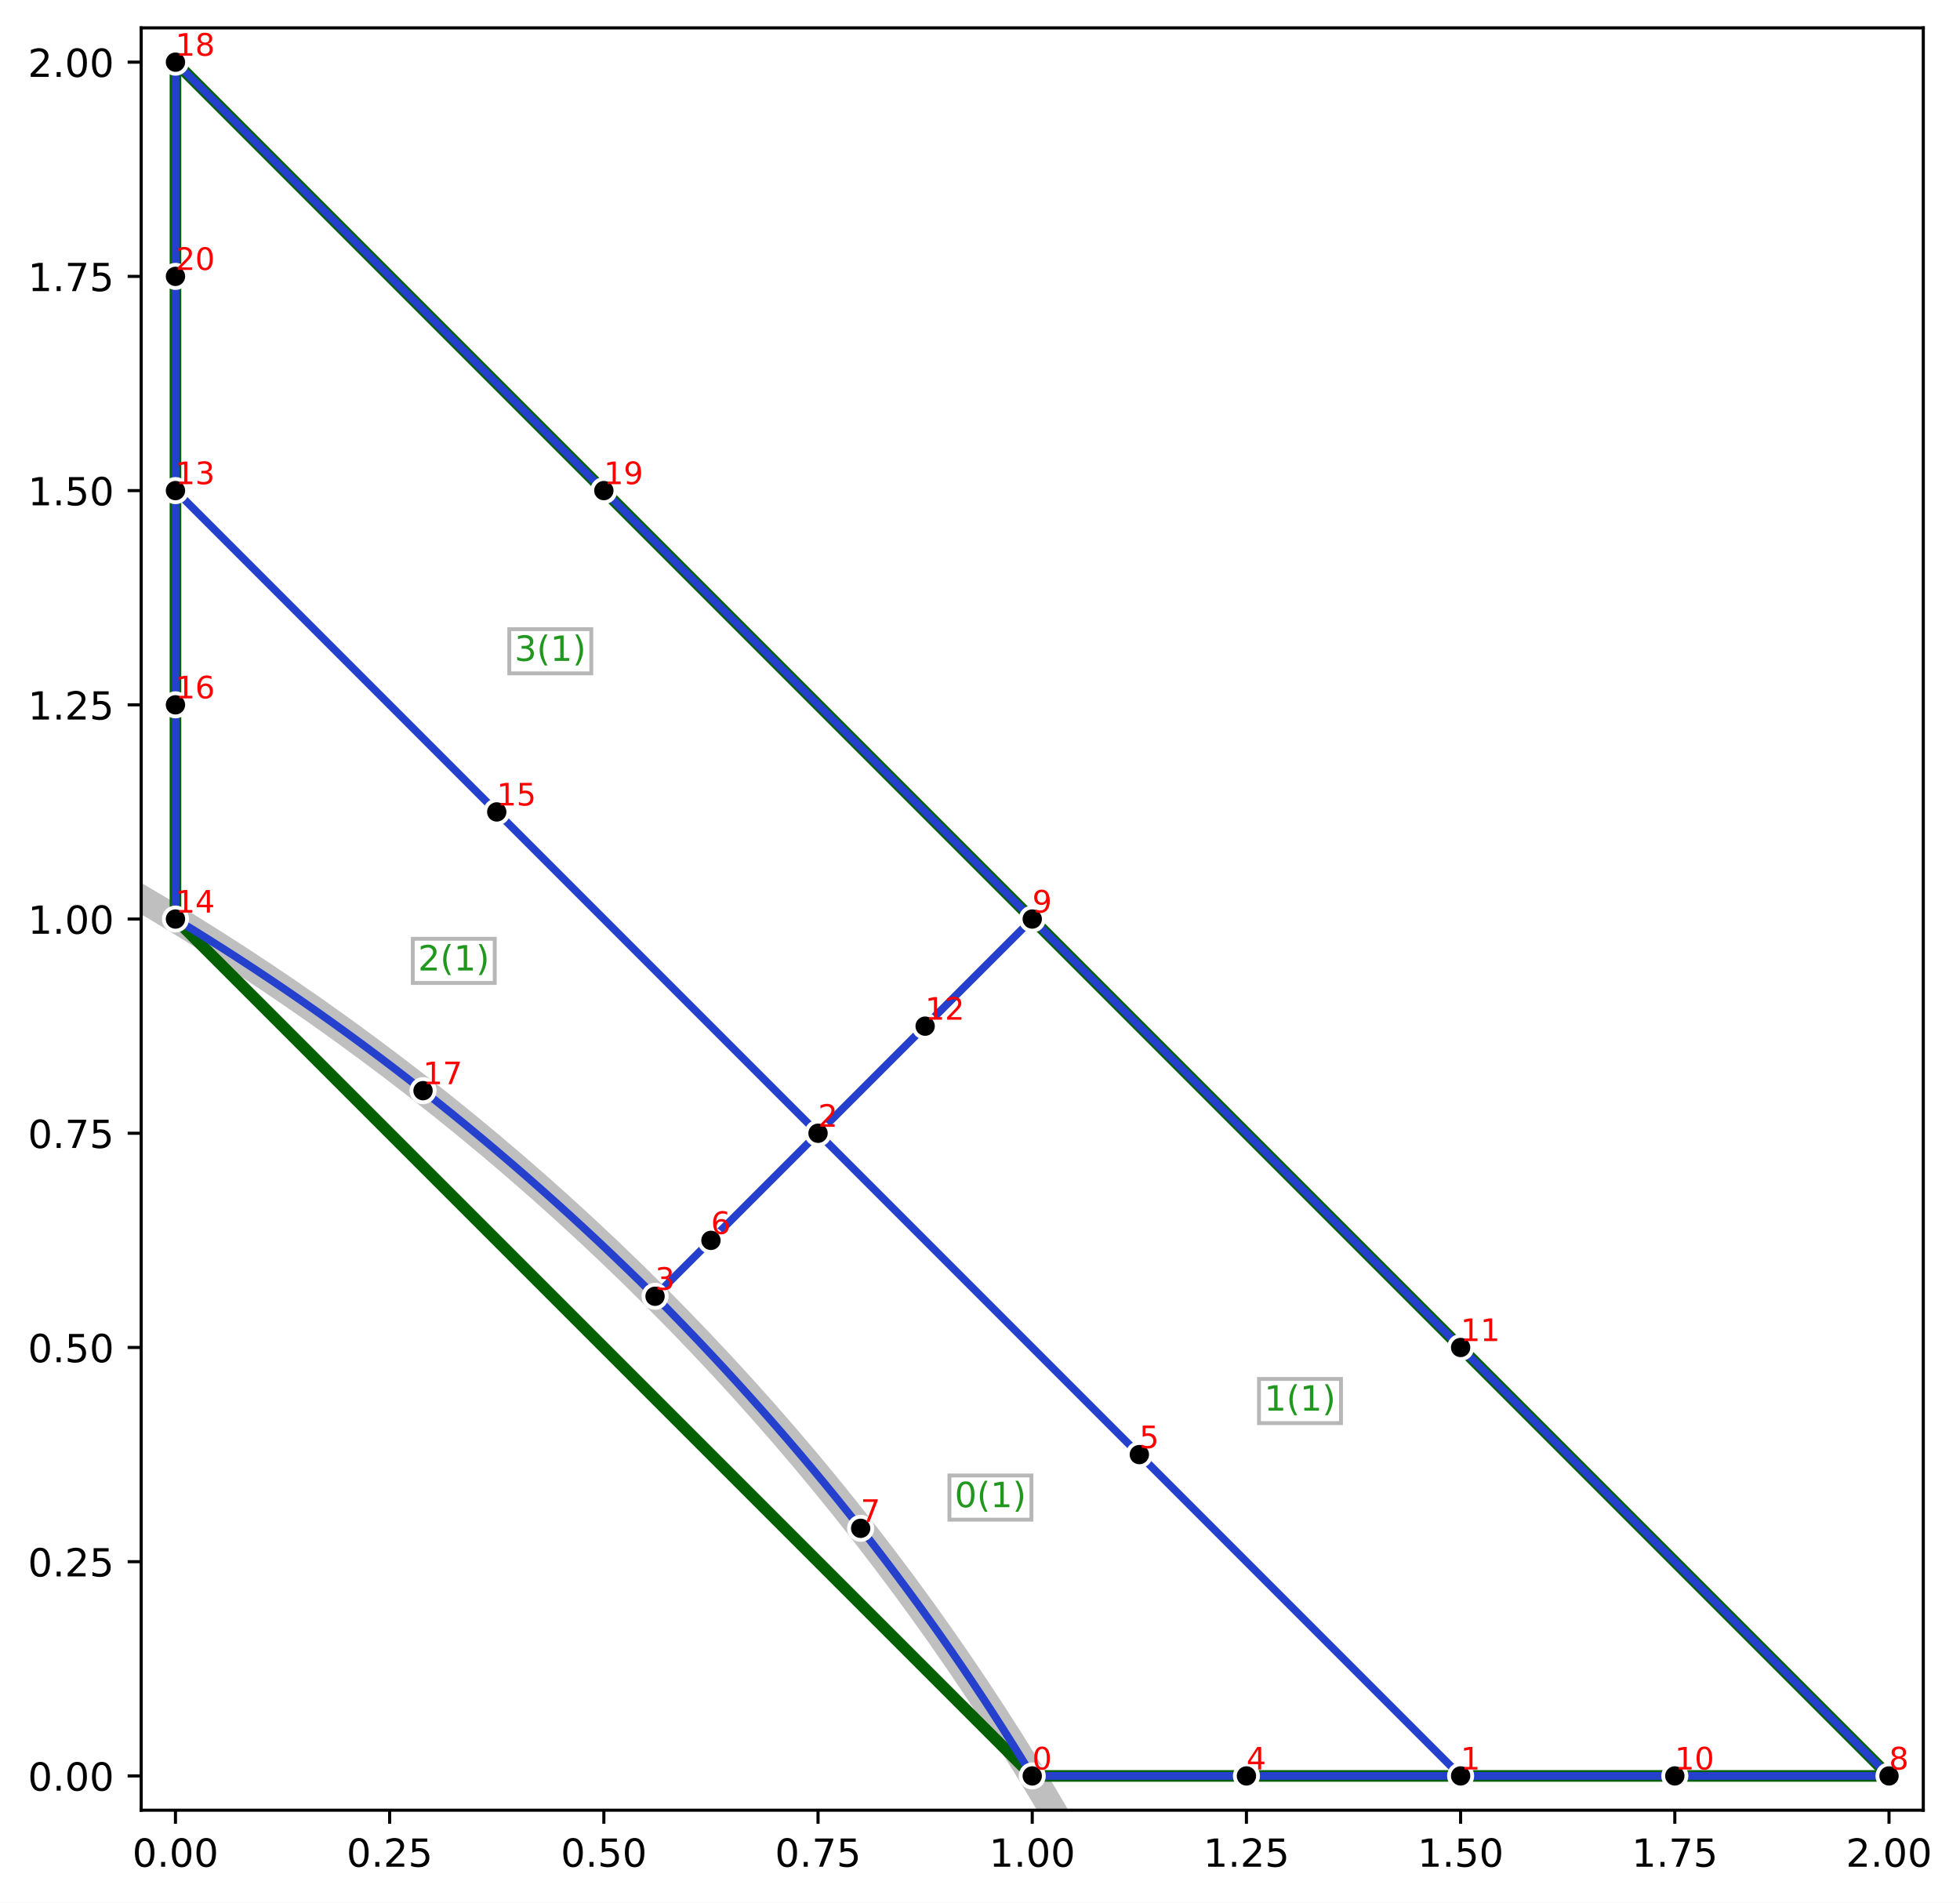
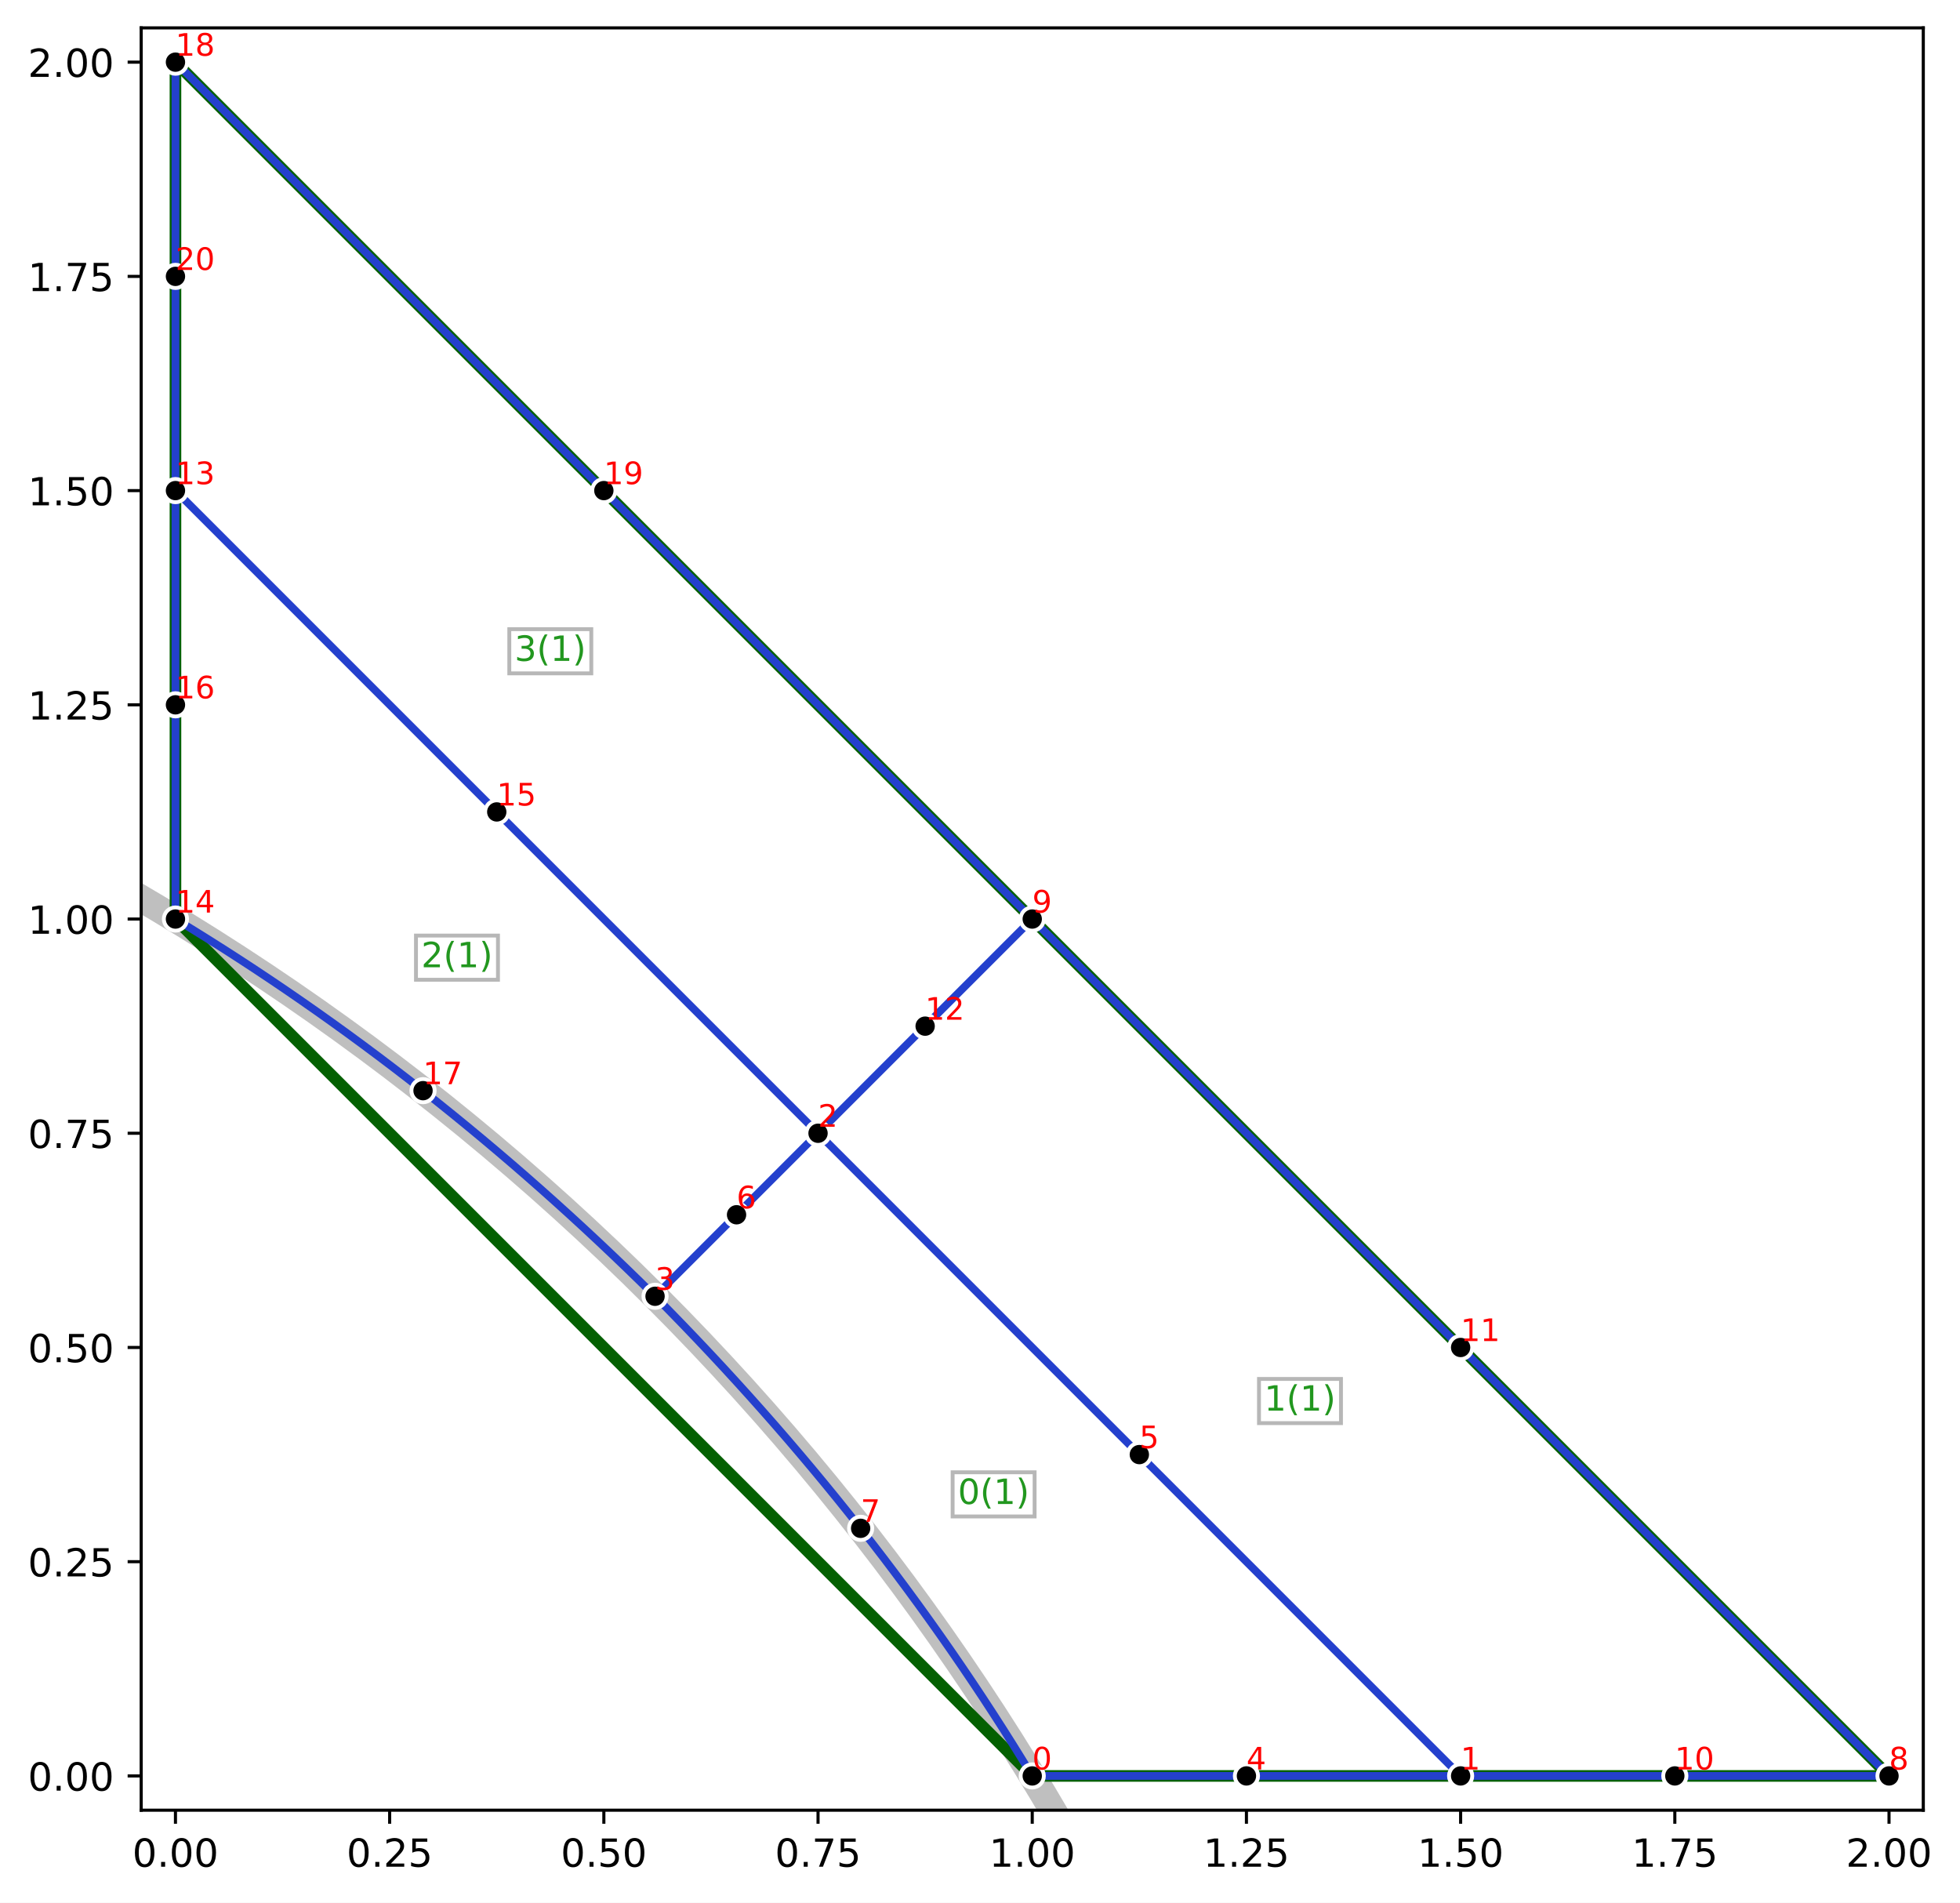
<svg xmlns="http://www.w3.org/2000/svg" xmlns:xlink="http://www.w3.org/1999/xlink" width="506.221pt" height="491.352pt" viewBox="0 0 506.221 491.352" version="1.1">
  <defs>
    <style type="text/css">*{stroke-linejoin: round; stroke-linecap: butt}</style>
  </defs>
  <g id="figure_1">
    <g id="patch_1">
      <path d="M 0 491.352  L 506.221 491.352  L 506.221 0  L 0 0  z " style="fill: #ffffff" />
    </g>
    <g id="axes_1">
      <g id="patch_2">
        <path d="M 36.466 467.474  L 496.74 467.474  L 496.74 7.2  L 36.466 7.2  z " style="fill: #ffffff" />
      </g>
      <g id="patch_3">
-         <path d="M -300.232 1468.028  C -124.175 1468.028 44.695 1398.08 169.186 1273.589  C 293.677 1149.098 363.625 980.228 363.625 804.172  C 363.625 628.115 293.677 459.245 169.186 334.754  C 44.695 210.263 -124.175 140.315 -300.232 140.315  C -476.289 140.315 -645.159 210.263 -769.65 334.754  C -894.141 459.245 -964.089 628.115 -964.089 804.172  C -964.089 980.228 -894.141 1149.098 -769.65 1273.589  C -645.159 1398.08 -476.289 1468.028 -300.232 1468.028  " clip-path="url(#p5e5a267e3d)" style="fill: none; stroke: #bfbfbf; stroke-width: 7; stroke-linejoin: miter" />
+         <path d="M -300.232 1468.028  C -124.175 1468.028 44.695 1398.08 169.186 1273.589  C 293.677 1149.098 363.625 980.228 363.625 804.172  C 363.625 628.115 293.677 459.245 169.186 334.754  C 44.695 210.263 -124.175 140.315 -300.232 140.315  C -476.289 140.315 -645.159 210.263 -769.65 334.754  C -894.141 459.245 -964.089 628.115 -964.089 804.172  C -964.089 980.228 -894.141 1149.098 -769.65 1273.589  C -645.159 1398.08 -476.289 1468.028 -300.232 1468.028  " clip-path="url(#pf71c25c0a1)" style="fill: none; stroke: #bfbfbf; stroke-width: 7; stroke-linejoin: miter" />
      </g>
      <g id="patch_4">
-         <path d="M 487.888 458.623  L 465.76 458.623  L 443.631 458.623  L 421.503 458.623  L 399.374 458.623  L 377.245 458.623  L 355.117 458.623  L 332.988 458.623  L 310.86 458.623  L 288.731 458.623  L 266.603 458.623  " clip-path="url(#p5e5a267e3d)" style="fill: none; stroke: #046002; stroke-width: 3; stroke-linejoin: miter" />
+         <path d="M 487.888 458.623  L 465.76 458.623  L 443.631 458.623  L 421.503 458.623  L 399.374 458.623  L 377.245 458.623  L 355.117 458.623  L 332.988 458.623  L 310.86 458.623  L 288.731 458.623  L 266.603 458.623  " clip-path="url(#pf71c25c0a1)" style="fill: none; stroke: #046002; stroke-width: 3; stroke-linejoin: miter" />
      </g>
      <g id="patch_5">
-         <path d="M 45.317 16.051  L 89.574 60.309  L 133.831 104.566  L 178.088 148.823  L 222.345 193.08  L 266.603 237.337  L 310.86 281.594  L 355.117 325.851  L 399.374 370.108  L 443.631 414.365  L 487.888 458.623  " clip-path="url(#p5e5a267e3d)" style="fill: none; stroke: #046002; stroke-width: 3; stroke-linejoin: miter" />
+         <path d="M 45.317 16.051  L 89.574 60.309  L 133.831 104.566  L 178.088 148.823  L 222.345 193.08  L 266.603 237.337  L 310.86 281.594  L 355.117 325.851  L 399.374 370.108  L 443.631 414.365  L 487.888 458.623  " clip-path="url(#pf71c25c0a1)" style="fill: none; stroke: #046002; stroke-width: 3; stroke-linejoin: miter" />
      </g>
      <g id="patch_6">
-         <path d="M 45.317 237.337  L 45.317 215.208  L 45.317 193.08  L 45.317 170.951  L 45.317 148.823  L 45.317 126.694  L 45.317 104.566  L 45.317 82.437  L 45.317 60.309  L 45.317 38.18  L 45.317 16.051  " clip-path="url(#p5e5a267e3d)" style="fill: none; stroke: #046002; stroke-width: 3; stroke-linejoin: miter" />
+         <path d="M 45.317 237.337  L 45.317 215.208  L 45.317 193.08  L 45.317 170.951  L 45.317 148.823  L 45.317 126.694  L 45.317 104.566  L 45.317 82.437  L 45.317 60.309  L 45.317 38.18  L 45.317 16.051  " clip-path="url(#pf71c25c0a1)" style="fill: none; stroke: #046002; stroke-width: 3; stroke-linejoin: miter" />
      </g>
      <g id="patch_7">
-         <path d="M 266.603 458.623  L 244.474 436.494  L 222.345 414.365  L 200.217 392.237  L 178.088 370.108  L 155.96 347.98  L 133.831 325.851  L 111.703 303.723  L 89.574 281.594  L 67.446 259.466  L 45.317 237.337  " clip-path="url(#p5e5a267e3d)" style="fill: none; stroke: #046002; stroke-width: 3; stroke-linejoin: miter" />
+         <path d="M 266.603 458.623  L 244.474 436.494  L 222.345 414.365  L 200.217 392.237  L 178.088 370.108  L 155.96 347.98  L 133.831 325.851  L 111.703 303.723  L 89.574 281.594  L 67.446 259.466  L 45.317 237.337  " clip-path="url(#pf71c25c0a1)" style="fill: none; stroke: #046002; stroke-width: 3; stroke-linejoin: miter" />
      </g>
      <g id="patch_8">
-         <path d="M 266.603 458.623  Q 226.671 392.67 169.186 334.754  M 169.186 334.754  Q 177.008 326.932 211.281 292.658  M 266.603 237.337  Q 377.245 347.98 487.888 458.623  M 45.317 126.694  Q 128.299 209.676 211.281 292.658  M 45.317 237.337  Q 45.317 182.016 45.317 126.694  M 45.317 16.051  Q 155.96 126.694 266.603 237.337  M 487.888 458.623  Q 432.567 458.623 377.245 458.623  M 169.186 334.754  Q 111.269 277.268 45.317 237.337  M 211.281 292.658  Q 294.263 375.64 377.245 458.623  M 377.245 458.623  Q 321.924 458.623 266.603 458.623  M 211.281 292.658  Q 238.942 264.998 266.603 237.337  M 45.317 126.694  Q 45.317 71.373 45.317 16.051  " style="fill: none; stroke: #2440cd; stroke-width: 2; stroke-linejoin: miter" />
+         <path d="M 45.317 237.337  Q 45.317 182.016 45.317 126.694  M 377.245 458.623  Q 321.924 458.623 266.603 458.623  M 211.281 292.658  Q 294.263 375.64 377.245 458.623  M 266.603 237.337  Q 377.245 347.98 487.888 458.623  M 169.186 334.754  Q 111.269 277.268 45.317 237.337  M 45.317 126.694  Q 128.299 209.676 211.281 292.658  M 45.317 126.694  Q 45.317 71.373 45.317 16.051  M 211.281 292.658  Q 238.942 264.998 266.603 237.337  M 266.603 458.623  Q 226.671 392.67 169.186 334.754  M 487.888 458.623  Q 432.567 458.623 377.245 458.623  M 45.317 16.051  Q 155.96 126.694 266.603 237.337  M 169.186 334.754  Q 190.233 313.706 211.281 292.658  " style="fill: none; stroke: #2440cd; stroke-width: 2; stroke-linejoin: miter" />
      </g>
      <g id="matplotlib.axis_1">
        <g id="xtick_1">
          <g id="line2d_1">
            <defs>
-               <path id="mf4f2eb4479" d="M 0 0  L 0 3.5  " style="stroke: #000000; stroke-width: 0.8" />
+               <path id="m4291595e7f" d="M 0 0  L 0 3.5  " style="stroke: #000000; stroke-width: 0.8" />
            </defs>
            <g>
-               <use xlink:href="#mf4f2eb4479" x="45.317" y="467.474" style="stroke: #000000; stroke-width: 0.8" />
+               <use xlink:href="#m4291595e7f" x="45.317" y="467.474" style="stroke: #000000; stroke-width: 0.8" />
            </g>
          </g>
          <g id="text_1">
            <g transform="translate(34.18424 482.0724)scale(0.1 -0.1)">
              <defs>
                <path id="DejaVuSans-30" d="M 2034 4250  Q 1547 4250 1301 3770  Q 1056 3291 1056 2328  Q 1056 1369 1301 889  Q 1547 409 2034 409  Q 2525 409 2770 889  Q 3016 1369 3016 2328  Q 3016 3291 2770 3770  Q 2525 4250 2034 4250  z M 2034 4750  Q 2819 4750 3233 4129  Q 3647 3509 3647 2328  Q 3647 1150 3233 529  Q 2819 -91 2034 -91  Q 1250 -91 836 529  Q 422 1150 422 2328  Q 422 3509 836 4129  Q 1250 4750 2034 4750  z " transform="scale(0.015625)" />
                <path id="DejaVuSans-2e" d="M 684 794  L 1344 794  L 1344 0  L 684 0  L 684 794  z " transform="scale(0.015625)" />
              </defs>
              <use xlink:href="#DejaVuSans-30" />
              <use xlink:href="#DejaVuSans-2e" x="63.623" />
              <use xlink:href="#DejaVuSans-30" x="95.41" />
              <use xlink:href="#DejaVuSans-30" x="159.033" />
            </g>
          </g>
        </g>
        <g id="xtick_2">
          <g id="line2d_2">
            <g>
-               <use xlink:href="#mf4f2eb4479" x="100.638" y="467.474" style="stroke: #000000; stroke-width: 0.8" />
+               <use xlink:href="#m4291595e7f" x="100.638" y="467.474" style="stroke: #000000; stroke-width: 0.8" />
            </g>
          </g>
          <g id="text_2">
            <g transform="translate(89.50563 482.0724)scale(0.1 -0.1)">
              <defs>
                <path id="DejaVuSans-32" d="M 1228 531  L 3431 531  L 3431 0  L 469 0  L 469 531  Q 828 903 1448 1529  Q 2069 2156 2228 2338  Q 2531 2678 2651 2914  Q 2772 3150 2772 3378  Q 2772 3750 2511 3984  Q 2250 4219 1831 4219  Q 1534 4219 1204 4116  Q 875 4013 500 3803  L 500 4441  Q 881 4594 1212 4672  Q 1544 4750 1819 4750  Q 2544 4750 2975 4387  Q 3406 4025 3406 3419  Q 3406 3131 3298 2873  Q 3191 2616 2906 2266  Q 2828 2175 2409 1742  Q 1991 1309 1228 531  z " transform="scale(0.015625)" />
                <path id="DejaVuSans-35" d="M 691 4666  L 3169 4666  L 3169 4134  L 1269 4134  L 1269 2991  Q 1406 3038 1543 3061  Q 1681 3084 1819 3084  Q 2600 3084 3056 2656  Q 3513 2228 3513 1497  Q 3513 744 3044 326  Q 2575 -91 1722 -91  Q 1428 -91 1123 -41  Q 819 9 494 109  L 494 744  Q 775 591 1075 516  Q 1375 441 1709 441  Q 2250 441 2565 725  Q 2881 1009 2881 1497  Q 2881 1984 2565 2268  Q 2250 2553 1709 2553  Q 1456 2553 1204 2497  Q 953 2441 691 2322  L 691 4666  z " transform="scale(0.015625)" />
              </defs>
              <use xlink:href="#DejaVuSans-30" />
              <use xlink:href="#DejaVuSans-2e" x="63.623" />
              <use xlink:href="#DejaVuSans-32" x="95.41" />
              <use xlink:href="#DejaVuSans-35" x="159.033" />
            </g>
          </g>
        </g>
        <g id="xtick_3">
          <g id="line2d_3">
            <g>
-               <use xlink:href="#mf4f2eb4479" x="155.96" y="467.474" style="stroke: #000000; stroke-width: 0.8" />
+               <use xlink:href="#m4291595e7f" x="155.96" y="467.474" style="stroke: #000000; stroke-width: 0.8" />
            </g>
          </g>
          <g id="text_3">
            <g transform="translate(144.827 482.0724)scale(0.1 -0.1)">
              <use xlink:href="#DejaVuSans-30" />
              <use xlink:href="#DejaVuSans-2e" x="63.623" />
              <use xlink:href="#DejaVuSans-35" x="95.41" />
              <use xlink:href="#DejaVuSans-30" x="159.033" />
            </g>
          </g>
        </g>
        <g id="xtick_4">
          <g id="line2d_4">
            <g>
-               <use xlink:href="#mf4f2eb4479" x="211.281" y="467.474" style="stroke: #000000; stroke-width: 0.8" />
+               <use xlink:href="#m4291595e7f" x="211.281" y="467.474" style="stroke: #000000; stroke-width: 0.8" />
            </g>
          </g>
          <g id="text_4">
            <g transform="translate(200.1484 482.0724)scale(0.1 -0.1)">
              <defs>
                <path id="DejaVuSans-37" d="M 525 4666  L 3525 4666  L 3525 4397  L 1831 0  L 1172 0  L 2766 4134  L 525 4134  L 525 4666  z " transform="scale(0.015625)" />
              </defs>
              <use xlink:href="#DejaVuSans-30" />
              <use xlink:href="#DejaVuSans-2e" x="63.623" />
              <use xlink:href="#DejaVuSans-37" x="95.41" />
              <use xlink:href="#DejaVuSans-35" x="159.033" />
            </g>
          </g>
        </g>
        <g id="xtick_5">
          <g id="line2d_5">
            <g>
-               <use xlink:href="#mf4f2eb4479" x="266.603" y="467.474" style="stroke: #000000; stroke-width: 0.8" />
+               <use xlink:href="#m4291595e7f" x="266.603" y="467.474" style="stroke: #000000; stroke-width: 0.8" />
            </g>
          </g>
          <g id="text_5">
            <g transform="translate(255.4698 482.0724)scale(0.1 -0.1)">
              <defs>
                <path id="DejaVuSans-31" d="M 794 531  L 1825 531  L 1825 4091  L 703 3866  L 703 4441  L 1819 4666  L 2450 4666  L 2450 531  L 3481 531  L 3481 0  L 794 0  L 794 531  z " transform="scale(0.015625)" />
              </defs>
              <use xlink:href="#DejaVuSans-31" />
              <use xlink:href="#DejaVuSans-2e" x="63.623" />
              <use xlink:href="#DejaVuSans-30" x="95.41" />
              <use xlink:href="#DejaVuSans-30" x="159.033" />
            </g>
          </g>
        </g>
        <g id="xtick_6">
          <g id="line2d_6">
            <g>
-               <use xlink:href="#mf4f2eb4479" x="321.924" y="467.474" style="stroke: #000000; stroke-width: 0.8" />
+               <use xlink:href="#m4291595e7f" x="321.924" y="467.474" style="stroke: #000000; stroke-width: 0.8" />
            </g>
          </g>
          <g id="text_6">
            <g transform="translate(310.7912 482.0724)scale(0.1 -0.1)">
              <use xlink:href="#DejaVuSans-31" />
              <use xlink:href="#DejaVuSans-2e" x="63.623" />
              <use xlink:href="#DejaVuSans-32" x="95.41" />
              <use xlink:href="#DejaVuSans-35" x="159.033" />
            </g>
          </g>
        </g>
        <g id="xtick_7">
          <g id="line2d_7">
            <g>
-               <use xlink:href="#mf4f2eb4479" x="377.245" y="467.474" style="stroke: #000000; stroke-width: 0.8" />
+               <use xlink:href="#m4291595e7f" x="377.245" y="467.474" style="stroke: #000000; stroke-width: 0.8" />
            </g>
          </g>
          <g id="text_7">
            <g transform="translate(366.1126 482.0724)scale(0.1 -0.1)">
              <use xlink:href="#DejaVuSans-31" />
              <use xlink:href="#DejaVuSans-2e" x="63.623" />
              <use xlink:href="#DejaVuSans-35" x="95.41" />
              <use xlink:href="#DejaVuSans-30" x="159.033" />
            </g>
          </g>
        </g>
        <g id="xtick_8">
          <g id="line2d_8">
            <g>
-               <use xlink:href="#mf4f2eb4479" x="432.567" y="467.474" style="stroke: #000000; stroke-width: 0.8" />
+               <use xlink:href="#m4291595e7f" x="432.567" y="467.474" style="stroke: #000000; stroke-width: 0.8" />
            </g>
          </g>
          <g id="text_8">
            <g transform="translate(421.434 482.0724)scale(0.1 -0.1)">
              <use xlink:href="#DejaVuSans-31" />
              <use xlink:href="#DejaVuSans-2e" x="63.623" />
              <use xlink:href="#DejaVuSans-37" x="95.41" />
              <use xlink:href="#DejaVuSans-35" x="159.033" />
            </g>
          </g>
        </g>
        <g id="xtick_9">
          <g id="line2d_9">
            <g>
-               <use xlink:href="#mf4f2eb4479" x="487.888" y="467.474" style="stroke: #000000; stroke-width: 0.8" />
+               <use xlink:href="#m4291595e7f" x="487.888" y="467.474" style="stroke: #000000; stroke-width: 0.8" />
            </g>
          </g>
          <g id="text_9">
            <g transform="translate(476.7554 482.0724)scale(0.1 -0.1)">
              <use xlink:href="#DejaVuSans-32" />
              <use xlink:href="#DejaVuSans-2e" x="63.623" />
              <use xlink:href="#DejaVuSans-30" x="95.41" />
              <use xlink:href="#DejaVuSans-30" x="159.033" />
            </g>
          </g>
        </g>
      </g>
      <g id="matplotlib.axis_2">
        <g id="ytick_1">
          <g id="line2d_10">
            <defs>
-               <path id="mb640abb890" d="M 0 0  L -3.5 0  " style="stroke: #000000; stroke-width: 0.8" />
+               <path id="mabf5a7295e" d="M 0 0  L -3.5 0  " style="stroke: #000000; stroke-width: 0.8" />
            </defs>
            <g>
-               <use xlink:href="#mb640abb890" x="36.466" y="458.623" style="stroke: #000000; stroke-width: 0.8" />
+               <use xlink:href="#mabf5a7295e" x="36.466" y="458.623" style="stroke: #000000; stroke-width: 0.8" />
            </g>
          </g>
          <g id="text_10">
            <g transform="translate(7.2 462.4218)scale(0.1 -0.1)">
              <use xlink:href="#DejaVuSans-30" />
              <use xlink:href="#DejaVuSans-2e" x="63.623" />
              <use xlink:href="#DejaVuSans-30" x="95.41" />
              <use xlink:href="#DejaVuSans-30" x="159.033" />
            </g>
          </g>
        </g>
        <g id="ytick_2">
          <g id="line2d_11">
            <g>
-               <use xlink:href="#mb640abb890" x="36.466" y="403.301" style="stroke: #000000; stroke-width: 0.8" />
+               <use xlink:href="#mabf5a7295e" x="36.466" y="403.301" style="stroke: #000000; stroke-width: 0.8" />
            </g>
          </g>
          <g id="text_11">
            <g transform="translate(7.2 407.1004)scale(0.1 -0.1)">
              <use xlink:href="#DejaVuSans-30" />
              <use xlink:href="#DejaVuSans-2e" x="63.623" />
              <use xlink:href="#DejaVuSans-32" x="95.41" />
              <use xlink:href="#DejaVuSans-35" x="159.033" />
            </g>
          </g>
        </g>
        <g id="ytick_3">
          <g id="line2d_12">
            <g>
-               <use xlink:href="#mb640abb890" x="36.466" y="347.98" style="stroke: #000000; stroke-width: 0.8" />
+               <use xlink:href="#mabf5a7295e" x="36.466" y="347.98" style="stroke: #000000; stroke-width: 0.8" />
            </g>
          </g>
          <g id="text_12">
            <g transform="translate(7.2 351.779)scale(0.1 -0.1)">
              <use xlink:href="#DejaVuSans-30" />
              <use xlink:href="#DejaVuSans-2e" x="63.623" />
              <use xlink:href="#DejaVuSans-35" x="95.41" />
              <use xlink:href="#DejaVuSans-30" x="159.033" />
            </g>
          </g>
        </g>
        <g id="ytick_4">
          <g id="line2d_13">
            <g>
-               <use xlink:href="#mb640abb890" x="36.466" y="292.658" style="stroke: #000000; stroke-width: 0.8" />
+               <use xlink:href="#mabf5a7295e" x="36.466" y="292.658" style="stroke: #000000; stroke-width: 0.8" />
            </g>
          </g>
          <g id="text_13">
            <g transform="translate(7.2 296.4576)scale(0.1 -0.1)">
              <use xlink:href="#DejaVuSans-30" />
              <use xlink:href="#DejaVuSans-2e" x="63.623" />
              <use xlink:href="#DejaVuSans-37" x="95.41" />
              <use xlink:href="#DejaVuSans-35" x="159.033" />
            </g>
          </g>
        </g>
        <g id="ytick_5">
          <g id="line2d_14">
            <g>
-               <use xlink:href="#mb640abb890" x="36.466" y="237.337" style="stroke: #000000; stroke-width: 0.8" />
+               <use xlink:href="#mabf5a7295e" x="36.466" y="237.337" style="stroke: #000000; stroke-width: 0.8" />
            </g>
          </g>
          <g id="text_14">
            <g transform="translate(7.2 241.1362)scale(0.1 -0.1)">
              <use xlink:href="#DejaVuSans-31" />
              <use xlink:href="#DejaVuSans-2e" x="63.623" />
              <use xlink:href="#DejaVuSans-30" x="95.41" />
              <use xlink:href="#DejaVuSans-30" x="159.033" />
            </g>
          </g>
        </g>
        <g id="ytick_6">
          <g id="line2d_15">
            <g>
-               <use xlink:href="#mb640abb890" x="36.466" y="182.016" style="stroke: #000000; stroke-width: 0.8" />
+               <use xlink:href="#mabf5a7295e" x="36.466" y="182.016" style="stroke: #000000; stroke-width: 0.8" />
            </g>
          </g>
          <g id="text_15">
            <g transform="translate(7.2 185.8148)scale(0.1 -0.1)">
              <use xlink:href="#DejaVuSans-31" />
              <use xlink:href="#DejaVuSans-2e" x="63.623" />
              <use xlink:href="#DejaVuSans-32" x="95.41" />
              <use xlink:href="#DejaVuSans-35" x="159.033" />
            </g>
          </g>
        </g>
        <g id="ytick_7">
          <g id="line2d_16">
            <g>
-               <use xlink:href="#mb640abb890" x="36.466" y="126.694" style="stroke: #000000; stroke-width: 0.8" />
+               <use xlink:href="#mabf5a7295e" x="36.466" y="126.694" style="stroke: #000000; stroke-width: 0.8" />
            </g>
          </g>
          <g id="text_16">
            <g transform="translate(7.2 130.4934)scale(0.1 -0.1)">
              <use xlink:href="#DejaVuSans-31" />
              <use xlink:href="#DejaVuSans-2e" x="63.623" />
              <use xlink:href="#DejaVuSans-35" x="95.41" />
              <use xlink:href="#DejaVuSans-30" x="159.033" />
            </g>
          </g>
        </g>
        <g id="ytick_8">
          <g id="line2d_17">
            <g>
-               <use xlink:href="#mb640abb890" x="36.466" y="71.373" style="stroke: #000000; stroke-width: 0.8" />
+               <use xlink:href="#mabf5a7295e" x="36.466" y="71.373" style="stroke: #000000; stroke-width: 0.8" />
            </g>
          </g>
          <g id="text_17">
            <g transform="translate(7.2 75.17203)scale(0.1 -0.1)">
              <use xlink:href="#DejaVuSans-31" />
              <use xlink:href="#DejaVuSans-2e" x="63.623" />
              <use xlink:href="#DejaVuSans-37" x="95.41" />
              <use xlink:href="#DejaVuSans-35" x="159.033" />
            </g>
          </g>
        </g>
        <g id="ytick_9">
          <g id="line2d_18">
            <g>
-               <use xlink:href="#mb640abb890" x="36.466" y="16.051" style="stroke: #000000; stroke-width: 0.8" />
+               <use xlink:href="#mabf5a7295e" x="36.466" y="16.051" style="stroke: #000000; stroke-width: 0.8" />
            </g>
          </g>
          <g id="text_18">
            <g transform="translate(7.2 19.85064)scale(0.1 -0.1)">
              <use xlink:href="#DejaVuSans-32" />
              <use xlink:href="#DejaVuSans-2e" x="63.623" />
              <use xlink:href="#DejaVuSans-30" x="95.41" />
              <use xlink:href="#DejaVuSans-30" x="159.033" />
            </g>
          </g>
        </g>
      </g>
      <g id="line2d_19">
        <defs>
-           <path id="m0927bcde8b" d="M 0 3  C 0.796 3 1.559 2.684 2.121 2.121  C 2.684 1.559 3 0.796 3 0  C 3 -0.796 2.684 -1.559 2.121 -2.121  C 1.559 -2.684 0.796 -3 0 -3  C -0.796 -3 -1.559 -2.684 -2.121 -2.121  C -2.684 -1.559 -3 -0.796 -3 0  C -3 0.796 -2.684 1.559 -2.121 2.121  C -1.559 2.684 -0.796 3 0 3  z " style="stroke: #ffffff" />
+           <path id="m4c1fac26c4" d="M 0 3  C 0.796 3 1.559 2.684 2.121 2.121  C 2.684 1.559 3 0.796 3 0  C 3 -0.796 2.684 -1.559 2.121 -2.121  C 1.559 -2.684 0.796 -3 0 -3  C -0.796 -3 -1.559 -2.684 -2.121 -2.121  C -2.684 -1.559 -3 -0.796 -3 0  C -3 0.796 -2.684 1.559 -2.121 2.121  C -1.559 2.684 -0.796 3 0 3  z " style="stroke: #ffffff" />
        </defs>
        <g>
-           <use xlink:href="#m0927bcde8b" x="266.603" y="458.623" style="stroke: #ffffff" />
-           <use xlink:href="#m0927bcde8b" x="377.245" y="458.623" style="stroke: #ffffff" />
-           <use xlink:href="#m0927bcde8b" x="211.281" y="292.658" style="stroke: #ffffff" />
-           <use xlink:href="#m0927bcde8b" x="169.186" y="334.754" style="stroke: #ffffff" />
-           <use xlink:href="#m0927bcde8b" x="321.924" y="458.623" style="stroke: #ffffff" />
-           <use xlink:href="#m0927bcde8b" x="294.263" y="375.64" style="stroke: #ffffff" />
-           <use xlink:href="#m0927bcde8b" x="183.621" y="320.319" style="stroke: #ffffff" />
-           <use xlink:href="#m0927bcde8b" x="222.283" y="394.679" style="stroke: #ffffff" />
-           <use xlink:href="#m0927bcde8b" x="487.888" y="458.623" style="stroke: #ffffff" />
-           <use xlink:href="#m0927bcde8b" x="266.603" y="237.337" style="stroke: #ffffff" />
-           <use xlink:href="#m0927bcde8b" x="432.567" y="458.623" style="stroke: #ffffff" />
-           <use xlink:href="#m0927bcde8b" x="377.245" y="347.98" style="stroke: #ffffff" />
-           <use xlink:href="#m0927bcde8b" x="238.942" y="264.998" style="stroke: #ffffff" />
-           <use xlink:href="#m0927bcde8b" x="45.317" y="126.694" style="stroke: #ffffff" />
-           <use xlink:href="#m0927bcde8b" x="45.317" y="237.337" style="stroke: #ffffff" />
-           <use xlink:href="#m0927bcde8b" x="128.299" y="209.676" style="stroke: #ffffff" />
-           <use xlink:href="#m0927bcde8b" x="45.317" y="182.016" style="stroke: #ffffff" />
-           <use xlink:href="#m0927bcde8b" x="109.26" y="281.657" style="stroke: #ffffff" />
-           <use xlink:href="#m0927bcde8b" x="45.317" y="16.051" style="stroke: #ffffff" />
-           <use xlink:href="#m0927bcde8b" x="155.96" y="126.694" style="stroke: #ffffff" />
-           <use xlink:href="#m0927bcde8b" x="45.317" y="71.373" style="stroke: #ffffff" />
+           <use xlink:href="#m4c1fac26c4" x="266.603" y="458.623" style="stroke: #ffffff" />
+           <use xlink:href="#m4c1fac26c4" x="377.245" y="458.623" style="stroke: #ffffff" />
+           <use xlink:href="#m4c1fac26c4" x="211.281" y="292.658" style="stroke: #ffffff" />
+           <use xlink:href="#m4c1fac26c4" x="169.186" y="334.754" style="stroke: #ffffff" />
+           <use xlink:href="#m4c1fac26c4" x="321.924" y="458.623" style="stroke: #ffffff" />
+           <use xlink:href="#m4c1fac26c4" x="294.263" y="375.64" style="stroke: #ffffff" />
+           <use xlink:href="#m4c1fac26c4" x="190.233" y="313.706" style="stroke: #ffffff" />
+           <use xlink:href="#m4c1fac26c4" x="222.283" y="394.679" style="stroke: #ffffff" />
+           <use xlink:href="#m4c1fac26c4" x="487.888" y="458.623" style="stroke: #ffffff" />
+           <use xlink:href="#m4c1fac26c4" x="266.603" y="237.337" style="stroke: #ffffff" />
+           <use xlink:href="#m4c1fac26c4" x="432.567" y="458.623" style="stroke: #ffffff" />
+           <use xlink:href="#m4c1fac26c4" x="377.245" y="347.98" style="stroke: #ffffff" />
+           <use xlink:href="#m4c1fac26c4" x="238.942" y="264.998" style="stroke: #ffffff" />
+           <use xlink:href="#m4c1fac26c4" x="45.317" y="126.694" style="stroke: #ffffff" />
+           <use xlink:href="#m4c1fac26c4" x="45.317" y="237.337" style="stroke: #ffffff" />
+           <use xlink:href="#m4c1fac26c4" x="128.299" y="209.676" style="stroke: #ffffff" />
+           <use xlink:href="#m4c1fac26c4" x="45.317" y="182.016" style="stroke: #ffffff" />
+           <use xlink:href="#m4c1fac26c4" x="109.26" y="281.657" style="stroke: #ffffff" />
+           <use xlink:href="#m4c1fac26c4" x="45.317" y="16.051" style="stroke: #ffffff" />
+           <use xlink:href="#m4c1fac26c4" x="155.96" y="126.694" style="stroke: #ffffff" />
+           <use xlink:href="#m4c1fac26c4" x="45.317" y="71.373" style="stroke: #ffffff" />
        </g>
      </g>
      <g id="patch_9">
        <path d="M 36.466 467.474  L 36.466 7.2  " style="fill: none; stroke: #000000; stroke-width: 0.8; stroke-linejoin: miter; stroke-linecap: square" />
      </g>
      <g id="patch_10">
        <path d="M 496.74 467.474  L 496.74 7.2  " style="fill: none; stroke: #000000; stroke-width: 0.8; stroke-linejoin: miter; stroke-linecap: square" />
      </g>
      <g id="patch_11">
        <path d="M 36.466 467.474  L 496.74 467.474  " style="fill: none; stroke: #000000; stroke-width: 0.8; stroke-linejoin: miter; stroke-linecap: square" />
      </g>
      <g id="patch_12">
        <path d="M 36.466 7.2  L 496.74 7.2  " style="fill: none; stroke: #000000; stroke-width: 0.8; stroke-linejoin: miter; stroke-linecap: square" />
      </g>
      <g id="text_19">
        <g id="patch_13">
-           <path d="M 245.213 392.445  L 266.388 392.445  L 266.388 381.035  L 245.213 381.035  z " style="fill: #ffffff; stroke: #b7b7b7; stroke-linejoin: miter" />
-         </g>
-         <g style="fill: #22971f" transform="translate(246.563 389.2233)scale(0.09 -0.09)">
+           <path d="M 246.04 391.618  L 267.215 391.618  L 267.215 380.208  L 246.04 380.208  z " style="fill: #ffffff; stroke: #b7b7b7; stroke-linejoin: miter" />
+         </g>
+         <g style="fill: #22971f" transform="translate(247.3896 388.3967)scale(0.09 -0.09)">
          <defs>
            <path id="DejaVuSans-28" d="M 1984 4856  Q 1566 4138 1362 3434  Q 1159 2731 1159 2009  Q 1159 1288 1364 580  Q 1569 -128 1984 -844  L 1484 -844  Q 1016 -109 783 600  Q 550 1309 550 2009  Q 550 2706 781 3412  Q 1013 4119 1484 4856  L 1984 4856  z " transform="scale(0.015625)" />
            <path id="DejaVuSans-29" d="M 513 4856  L 1013 4856  Q 1481 4119 1714 3412  Q 1947 2706 1947 2009  Q 1947 1309 1714 600  Q 1481 -109 1013 -844  L 513 -844  Q 928 -128 1133 580  Q 1338 1288 1338 2009  Q 1338 2731 1133 3434  Q 928 4138 513 4856  z " transform="scale(0.015625)" />
          </defs>
          <use xlink:href="#DejaVuSans-30" />
          <use xlink:href="#DejaVuSans-28" x="63.623" />
          <use xlink:href="#DejaVuSans-31" x="102.637" />
          <use xlink:href="#DejaVuSans-29" x="166.26" />
        </g>
      </g>
      <g id="text_20">
        <g id="patch_14">
          <path d="M 325.167 367.515  L 346.342 367.515  L 346.342 356.105  L 325.167 356.105  z " style="fill: #ffffff; stroke: #b7b7b7; stroke-linejoin: miter" />
        </g>
        <g style="fill: #22971f" transform="translate(326.5167 364.2936)scale(0.09 -0.09)">
          <use xlink:href="#DejaVuSans-31" />
          <use xlink:href="#DejaVuSans-28" x="63.623" />
          <use xlink:href="#DejaVuSans-31" x="102.637" />
          <use xlink:href="#DejaVuSans-29" x="166.26" />
        </g>
      </g>
      <g id="text_21">
        <g id="patch_15">
-           <path d="M 106.612 253.844  L 127.787 253.844  L 127.787 242.434  L 106.612 242.434  z " style="fill: #ffffff; stroke: #b7b7b7; stroke-linejoin: miter" />
-         </g>
-         <g style="fill: #22971f" transform="translate(107.9621 250.6224)scale(0.09 -0.09)">
+           <path d="M 107.439 253.017  L 128.614 253.017  L 128.614 241.607  L 107.439 241.607  z " style="fill: #ffffff; stroke: #b7b7b7; stroke-linejoin: miter" />
+         </g>
+         <g style="fill: #22971f" transform="translate(108.7887 249.7958)scale(0.09 -0.09)">
          <use xlink:href="#DejaVuSans-32" />
          <use xlink:href="#DejaVuSans-28" x="63.623" />
          <use xlink:href="#DejaVuSans-31" x="102.637" />
          <use xlink:href="#DejaVuSans-29" x="166.26" />
        </g>
      </g>
      <g id="text_22">
        <g id="patch_16">
          <path d="M 131.542 173.89  L 152.717 173.89  L 152.717 162.48  L 131.542 162.48  z " style="fill: #ffffff; stroke: #b7b7b7; stroke-linejoin: miter" />
        </g>
        <g style="fill: #22971f" transform="translate(132.8918 170.6687)scale(0.09 -0.09)">
          <defs>
            <path id="DejaVuSans-33" d="M 2597 2516  Q 3050 2419 3304 2112  Q 3559 1806 3559 1356  Q 3559 666 3084 287  Q 2609 -91 1734 -91  Q 1441 -91 1130 -33  Q 819 25 488 141  L 488 750  Q 750 597 1062 519  Q 1375 441 1716 441  Q 2309 441 2620 675  Q 2931 909 2931 1356  Q 2931 1769 2642 2001  Q 2353 2234 1838 2234  L 1294 2234  L 1294 2753  L 1863 2753  Q 2328 2753 2575 2939  Q 2822 3125 2822 3475  Q 2822 3834 2567 4026  Q 2313 4219 1838 4219  Q 1578 4219 1281 4162  Q 984 4106 628 3988  L 628 4550  Q 988 4650 1302 4700  Q 1616 4750 1894 4750  Q 2613 4750 3031 4423  Q 3450 4097 3450 3541  Q 3450 3153 3228 2886  Q 3006 2619 2597 2516  z " transform="scale(0.015625)" />
          </defs>
          <use xlink:href="#DejaVuSans-33" />
          <use xlink:href="#DejaVuSans-28" x="63.623" />
          <use xlink:href="#DejaVuSans-31" x="102.637" />
          <use xlink:href="#DejaVuSans-29" x="166.26" />
        </g>
      </g>
      <g id="text_23">
        <g style="fill: #ff0000" transform="translate(266.6026 456.9588)scale(0.08 -0.08)">
          <use xlink:href="#DejaVuSans-30" />
        </g>
      </g>
      <g id="text_24">
        <g style="fill: #ff0000" transform="translate(377.2454 456.9588)scale(0.08 -0.08)">
          <use xlink:href="#DejaVuSans-31" />
        </g>
      </g>
      <g id="text_25">
        <g style="fill: #ff0000" transform="translate(211.2812 290.9946)scale(0.08 -0.08)">
          <use xlink:href="#DejaVuSans-32" />
        </g>
      </g>
      <g id="text_26">
        <g style="fill: #ff0000" transform="translate(169.1855 333.0903)scale(0.08 -0.08)">
          <use xlink:href="#DejaVuSans-33" />
        </g>
      </g>
      <g id="text_27">
        <g style="fill: #ff0000" transform="translate(321.924 456.9588)scale(0.08 -0.08)">
          <defs>
            <path id="DejaVuSans-34" d="M 2419 4116  L 825 1625  L 2419 1625  L 2419 4116  z M 2253 4666  L 3047 4666  L 3047 1625  L 3713 1625  L 3713 1100  L 3047 1100  L 3047 0  L 2419 0  L 2419 1100  L 313 1100  L 313 1709  L 2253 4666  z " transform="scale(0.015625)" />
          </defs>
          <use xlink:href="#DejaVuSans-34" />
        </g>
      </g>
      <g id="text_28">
        <g style="fill: #ff0000" transform="translate(294.2633 373.9767)scale(0.08 -0.08)">
          <use xlink:href="#DejaVuSans-35" />
        </g>
      </g>
      <g id="text_29">
-         <g style="fill: #ff0000" transform="translate(183.6205 318.6553)scale(0.08 -0.08)">
+         <g style="fill: #ff0000" transform="translate(190.2334 312.0425)scale(0.08 -0.08)">
          <defs>
            <path id="DejaVuSans-36" d="M 2113 2584  Q 1688 2584 1439 2293  Q 1191 2003 1191 1497  Q 1191 994 1439 701  Q 1688 409 2113 409  Q 2538 409 2786 701  Q 3034 994 3034 1497  Q 3034 2003 2786 2293  Q 2538 2584 2113 2584  z M 3366 4563  L 3366 3988  Q 3128 4100 2886 4159  Q 2644 4219 2406 4219  Q 1781 4219 1451 3797  Q 1122 3375 1075 2522  Q 1259 2794 1537 2939  Q 1816 3084 2150 3084  Q 2853 3084 3261 2657  Q 3669 2231 3669 1497  Q 3669 778 3244 343  Q 2819 -91 2113 -91  Q 1303 -91 875 529  Q 447 1150 447 2328  Q 447 3434 972 4092  Q 1497 4750 2381 4750  Q 2619 4750 2861 4703  Q 3103 4656 3366 4563  z " transform="scale(0.015625)" />
          </defs>
          <use xlink:href="#DejaVuSans-36" />
        </g>
      </g>
      <g id="text_30">
        <g style="fill: #ff0000" transform="translate(222.2828 393.0156)scale(0.08 -0.08)">
          <use xlink:href="#DejaVuSans-37" />
        </g>
      </g>
      <g id="text_31">
        <g style="fill: #ff0000" transform="translate(487.8882 456.9588)scale(0.08 -0.08)">
          <defs>
            <path id="DejaVuSans-38" d="M 2034 2216  Q 1584 2216 1326 1975  Q 1069 1734 1069 1313  Q 1069 891 1326 650  Q 1584 409 2034 409  Q 2484 409 2743 651  Q 3003 894 3003 1313  Q 3003 1734 2745 1975  Q 2488 2216 2034 2216  z M 1403 2484  Q 997 2584 770 2862  Q 544 3141 544 3541  Q 544 4100 942 4425  Q 1341 4750 2034 4750  Q 2731 4750 3128 4425  Q 3525 4100 3525 3541  Q 3525 3141 3298 2862  Q 3072 2584 2669 2484  Q 3125 2378 3379 2068  Q 3634 1759 3634 1313  Q 3634 634 3220 271  Q 2806 -91 2034 -91  Q 1263 -91 848 271  Q 434 634 434 1313  Q 434 1759 690 2068  Q 947 2378 1403 2484  z M 1172 3481  Q 1172 3119 1398 2916  Q 1625 2713 2034 2713  Q 2441 2713 2670 2916  Q 2900 3119 2900 3481  Q 2900 3844 2670 4047  Q 2441 4250 2034 4250  Q 1625 4250 1398 4047  Q 1172 3844 1172 3481  z " transform="scale(0.015625)" />
          </defs>
          <use xlink:href="#DejaVuSans-38" />
        </g>
      </g>
      <g id="text_32">
        <g style="fill: #ff0000" transform="translate(266.6026 235.6732)scale(0.08 -0.08)">
          <defs>
            <path id="DejaVuSans-39" d="M 703 97  L 703 672  Q 941 559 1184 500  Q 1428 441 1663 441  Q 2288 441 2617 861  Q 2947 1281 2994 2138  Q 2813 1869 2534 1725  Q 2256 1581 1919 1581  Q 1219 1581 811 2004  Q 403 2428 403 3163  Q 403 3881 828 4315  Q 1253 4750 1959 4750  Q 2769 4750 3195 4129  Q 3622 3509 3622 2328  Q 3622 1225 3098 567  Q 2575 -91 1691 -91  Q 1453 -91 1209 -44  Q 966 3 703 97  z M 1959 2075  Q 2384 2075 2632 2365  Q 2881 2656 2881 3163  Q 2881 3666 2632 3958  Q 2384 4250 1959 4250  Q 1534 4250 1286 3958  Q 1038 3666 1038 3163  Q 1038 2656 1286 2365  Q 1534 2075 1959 2075  z " transform="scale(0.015625)" />
          </defs>
          <use xlink:href="#DejaVuSans-39" />
        </g>
      </g>
      <g id="text_33">
        <g style="fill: #ff0000" transform="translate(432.5668 456.9588)scale(0.08 -0.08)">
          <use xlink:href="#DejaVuSans-31" />
          <use xlink:href="#DejaVuSans-30" x="63.623" />
        </g>
      </g>
      <g id="text_34">
        <g style="fill: #ff0000" transform="translate(377.2454 346.316)scale(0.08 -0.08)">
          <use xlink:href="#DejaVuSans-31" />
          <use xlink:href="#DejaVuSans-31" x="63.623" />
        </g>
      </g>
      <g id="text_35">
        <g style="fill: #ff0000" transform="translate(238.9419 263.3339)scale(0.08 -0.08)">
          <use xlink:href="#DejaVuSans-31" />
          <use xlink:href="#DejaVuSans-32" x="63.623" />
        </g>
      </g>
      <g id="text_36">
        <g style="fill: #ff0000" transform="translate(45.31705 125.0305)scale(0.08 -0.08)">
          <use xlink:href="#DejaVuSans-31" />
          <use xlink:href="#DejaVuSans-33" x="63.623" />
        </g>
      </g>
      <g id="text_37">
        <g style="fill: #ff0000" transform="translate(45.31705 235.6732)scale(0.08 -0.08)">
          <use xlink:href="#DejaVuSans-31" />
          <use xlink:href="#DejaVuSans-34" x="63.623" />
        </g>
      </g>
      <g id="text_38">
        <g style="fill: #ff0000" transform="translate(128.2991 208.0125)scale(0.08 -0.08)">
          <use xlink:href="#DejaVuSans-31" />
          <use xlink:href="#DejaVuSans-35" x="63.623" />
        </g>
      </g>
      <g id="text_39">
        <g style="fill: #ff0000" transform="translate(45.31705 180.3518)scale(0.08 -0.08)">
          <use xlink:href="#DejaVuSans-31" />
          <use xlink:href="#DejaVuSans-36" x="63.623" />
        </g>
      </g>
      <g id="text_40">
        <g style="fill: #ff0000" transform="translate(109.2603 279.9931)scale(0.08 -0.08)">
          <use xlink:href="#DejaVuSans-31" />
          <use xlink:href="#DejaVuSans-37" x="63.623" />
        </g>
      </g>
      <g id="text_41">
        <g style="fill: #ff0000" transform="translate(45.31705 14.38767)scale(0.08 -0.08)">
          <use xlink:href="#DejaVuSans-31" />
          <use xlink:href="#DejaVuSans-38" x="63.623" />
        </g>
      </g>
      <g id="text_42">
        <g style="fill: #ff0000" transform="translate(155.9598 125.0305)scale(0.08 -0.08)">
          <use xlink:href="#DejaVuSans-31" />
          <use xlink:href="#DejaVuSans-39" x="63.623" />
        </g>
      </g>
      <g id="text_43">
        <g style="fill: #ff0000" transform="translate(45.31705 69.70906)scale(0.08 -0.08)">
          <use xlink:href="#DejaVuSans-32" />
          <use xlink:href="#DejaVuSans-30" x="63.623" />
        </g>
      </g>
    </g>
  </g>
  <defs>
-     <clipPath id="p5e5a267e3d">
+     <clipPath id="pf71c25c0a1">
      <rect x="36.466" y="7.2" width="460.274" height="460.274" />
    </clipPath>
  </defs>
</svg>
